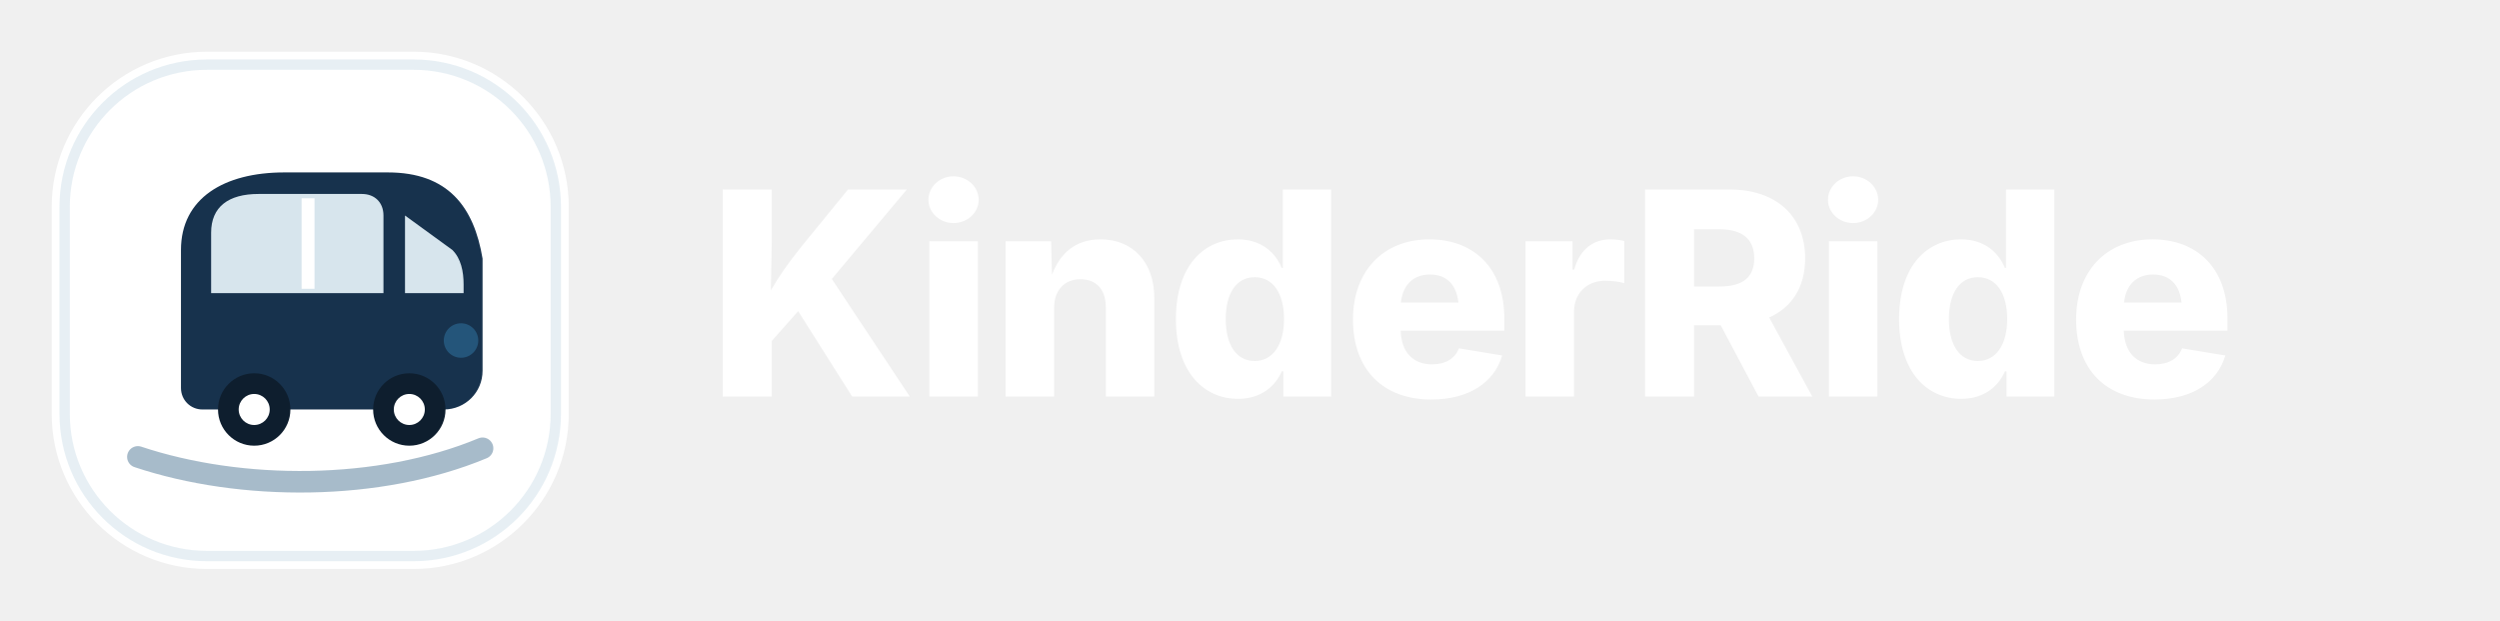
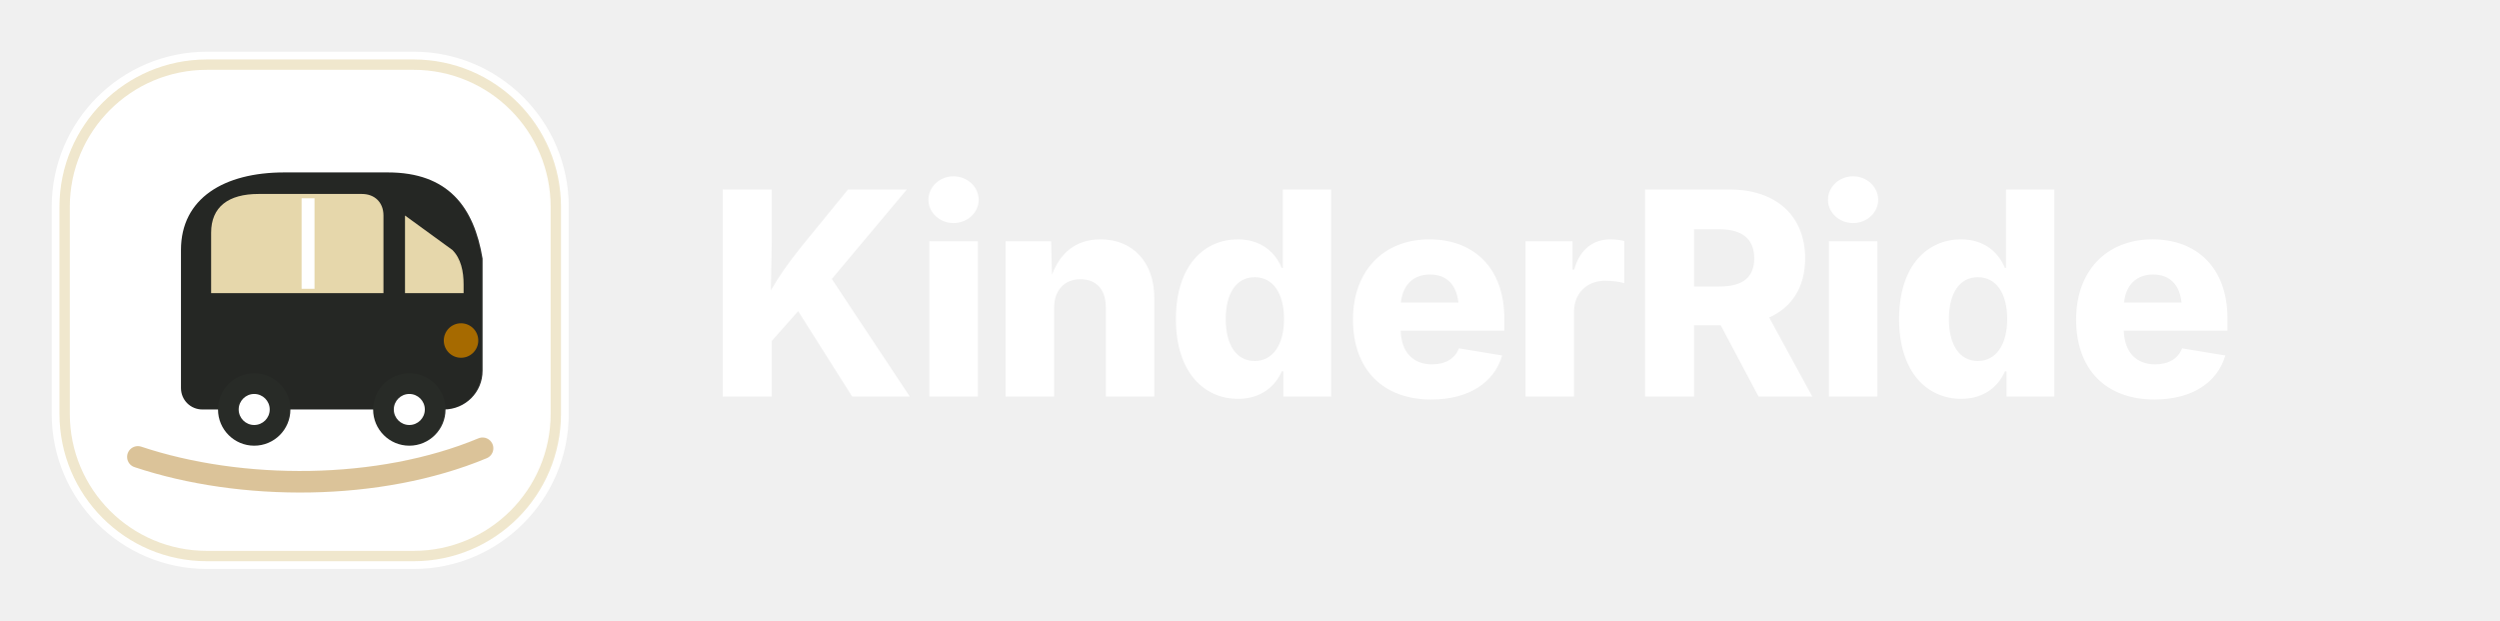
<svg xmlns="http://www.w3.org/2000/svg" viewBox="0 0 290 72" role="img" aria-labelledby="title-white">
  <g transform="translate(6, 6)">
    <rect x="0" y="0" width="60" height="60" rx="18" fill="#FFFFFF" />
-     <rect x="1.5" y="1.5" width="57" height="57" rx="16.5" fill="none" stroke="#D7E5ED" stroke-width="1.2" opacity="0.6" />
-     <path d="M10 47 C22 51, 38 51, 50 46" fill="none" stroke="#24557A" stroke-width="2.5" stroke-linecap="round" opacity="0.4" />
-     <path d="M15 23 C15 17, 20 14, 27 14 L39 14 C46 14, 49 18, 50 24 L50 37 C50 39.5, 48 41.5, 45.5 41.5 L17.5 41.5 C16.1 41.5, 15 40.4, 15 39 Z" fill="#17324D" />
-     <path d="M18.5 21 C18.5 18, 20.5 16.5, 24 16.5 L36 16.5 C37.5 16.5, 38.5 17.5, 38.5 19 L38.5 28 L18.5 28 Z" fill="#D7E5ED" />
-     <path d="M41 19 L46.5 23 C47.5 24, 47.8 25.5, 47.8 27 L47.8 28 L41 28 Z" fill="#D7E5ED" />
+     <rect x="1.5" y="1.5" width="57" height="57" rx="16.5" fill="none" stroke="#e6d7ab" stroke-width="1.2" opacity="0.6" />
+     <path d="M10 47 C22 51, 38 51, 50 46" fill="none" stroke="#a66a00" stroke-width="2.5" stroke-linecap="round" opacity="0.4" />
+     <path d="M15 23 C15 17, 20 14, 27 14 L39 14 C46 14, 49 18, 50 24 L50 37 C50 39.5, 48 41.5, 45.5 41.5 L17.5 41.5 C16.1 41.5, 15 40.4, 15 39 Z" fill="#252724" />
+     <path d="M18.5 21 C18.5 18, 20.5 16.5, 24 16.5 L36 16.5 C37.5 16.5, 38.5 17.5, 38.5 19 L38.5 28 L18.5 28 Z" fill="#e6d7ab" />
+     <path d="M41 19 L46.5 23 C47.5 24, 47.8 25.5, 47.8 27 L47.8 28 L41 28 Z" fill="#e6d7ab" />
    <rect x="29" y="17" width="1.5" height="10.5" fill="#FFFFFF" />
-     <circle cx="47.5" cy="33.5" r="2" fill="#24557A" />
-     <path d="M21 41.5 C21 38.5, 26 38.5, 26 41.5" fill="#24557A" />
-     <circle cx="23.5" cy="41.5" r="4.2" fill="#0E1E2E" />
+     <circle cx="47.5" cy="33.5" r="2" fill="#a66a00" />
+     <path d="M21 41.5 C21 38.5, 26 38.5, 26 41.5" fill="#a66a00" />
+     <circle cx="23.5" cy="41.5" r="4.2" fill="#282b27" />
    <circle cx="23.5" cy="41.5" r="1.8" fill="#FFFFFF" />
-     <path d="M39 41.5 C39 38.5, 44 38.5, 44 41.5" fill="#24557A" />
-     <circle cx="41.5" cy="41.5" r="4.2" fill="#0E1E2E" />
+     <path d="M39 41.5 C39 38.5, 44 38.5, 44 41.5" fill="#a66a00" />
+     <circle cx="41.5" cy="41.5" r="4.2" fill="#282b27" />
    <circle cx="41.5" cy="41.5" r="1.8" fill="#FFFFFF" />
  </g>
  <text x="82" y="46" font-family="'Outfit', system-ui, -apple-system, sans-serif" font-size="33" font-weight="800" letter-spacing="-0.5" fill="#FFFFFF">Kinder<tspan fill="#FFFFFF">Ride</tspan>
  </text>
</svg>
